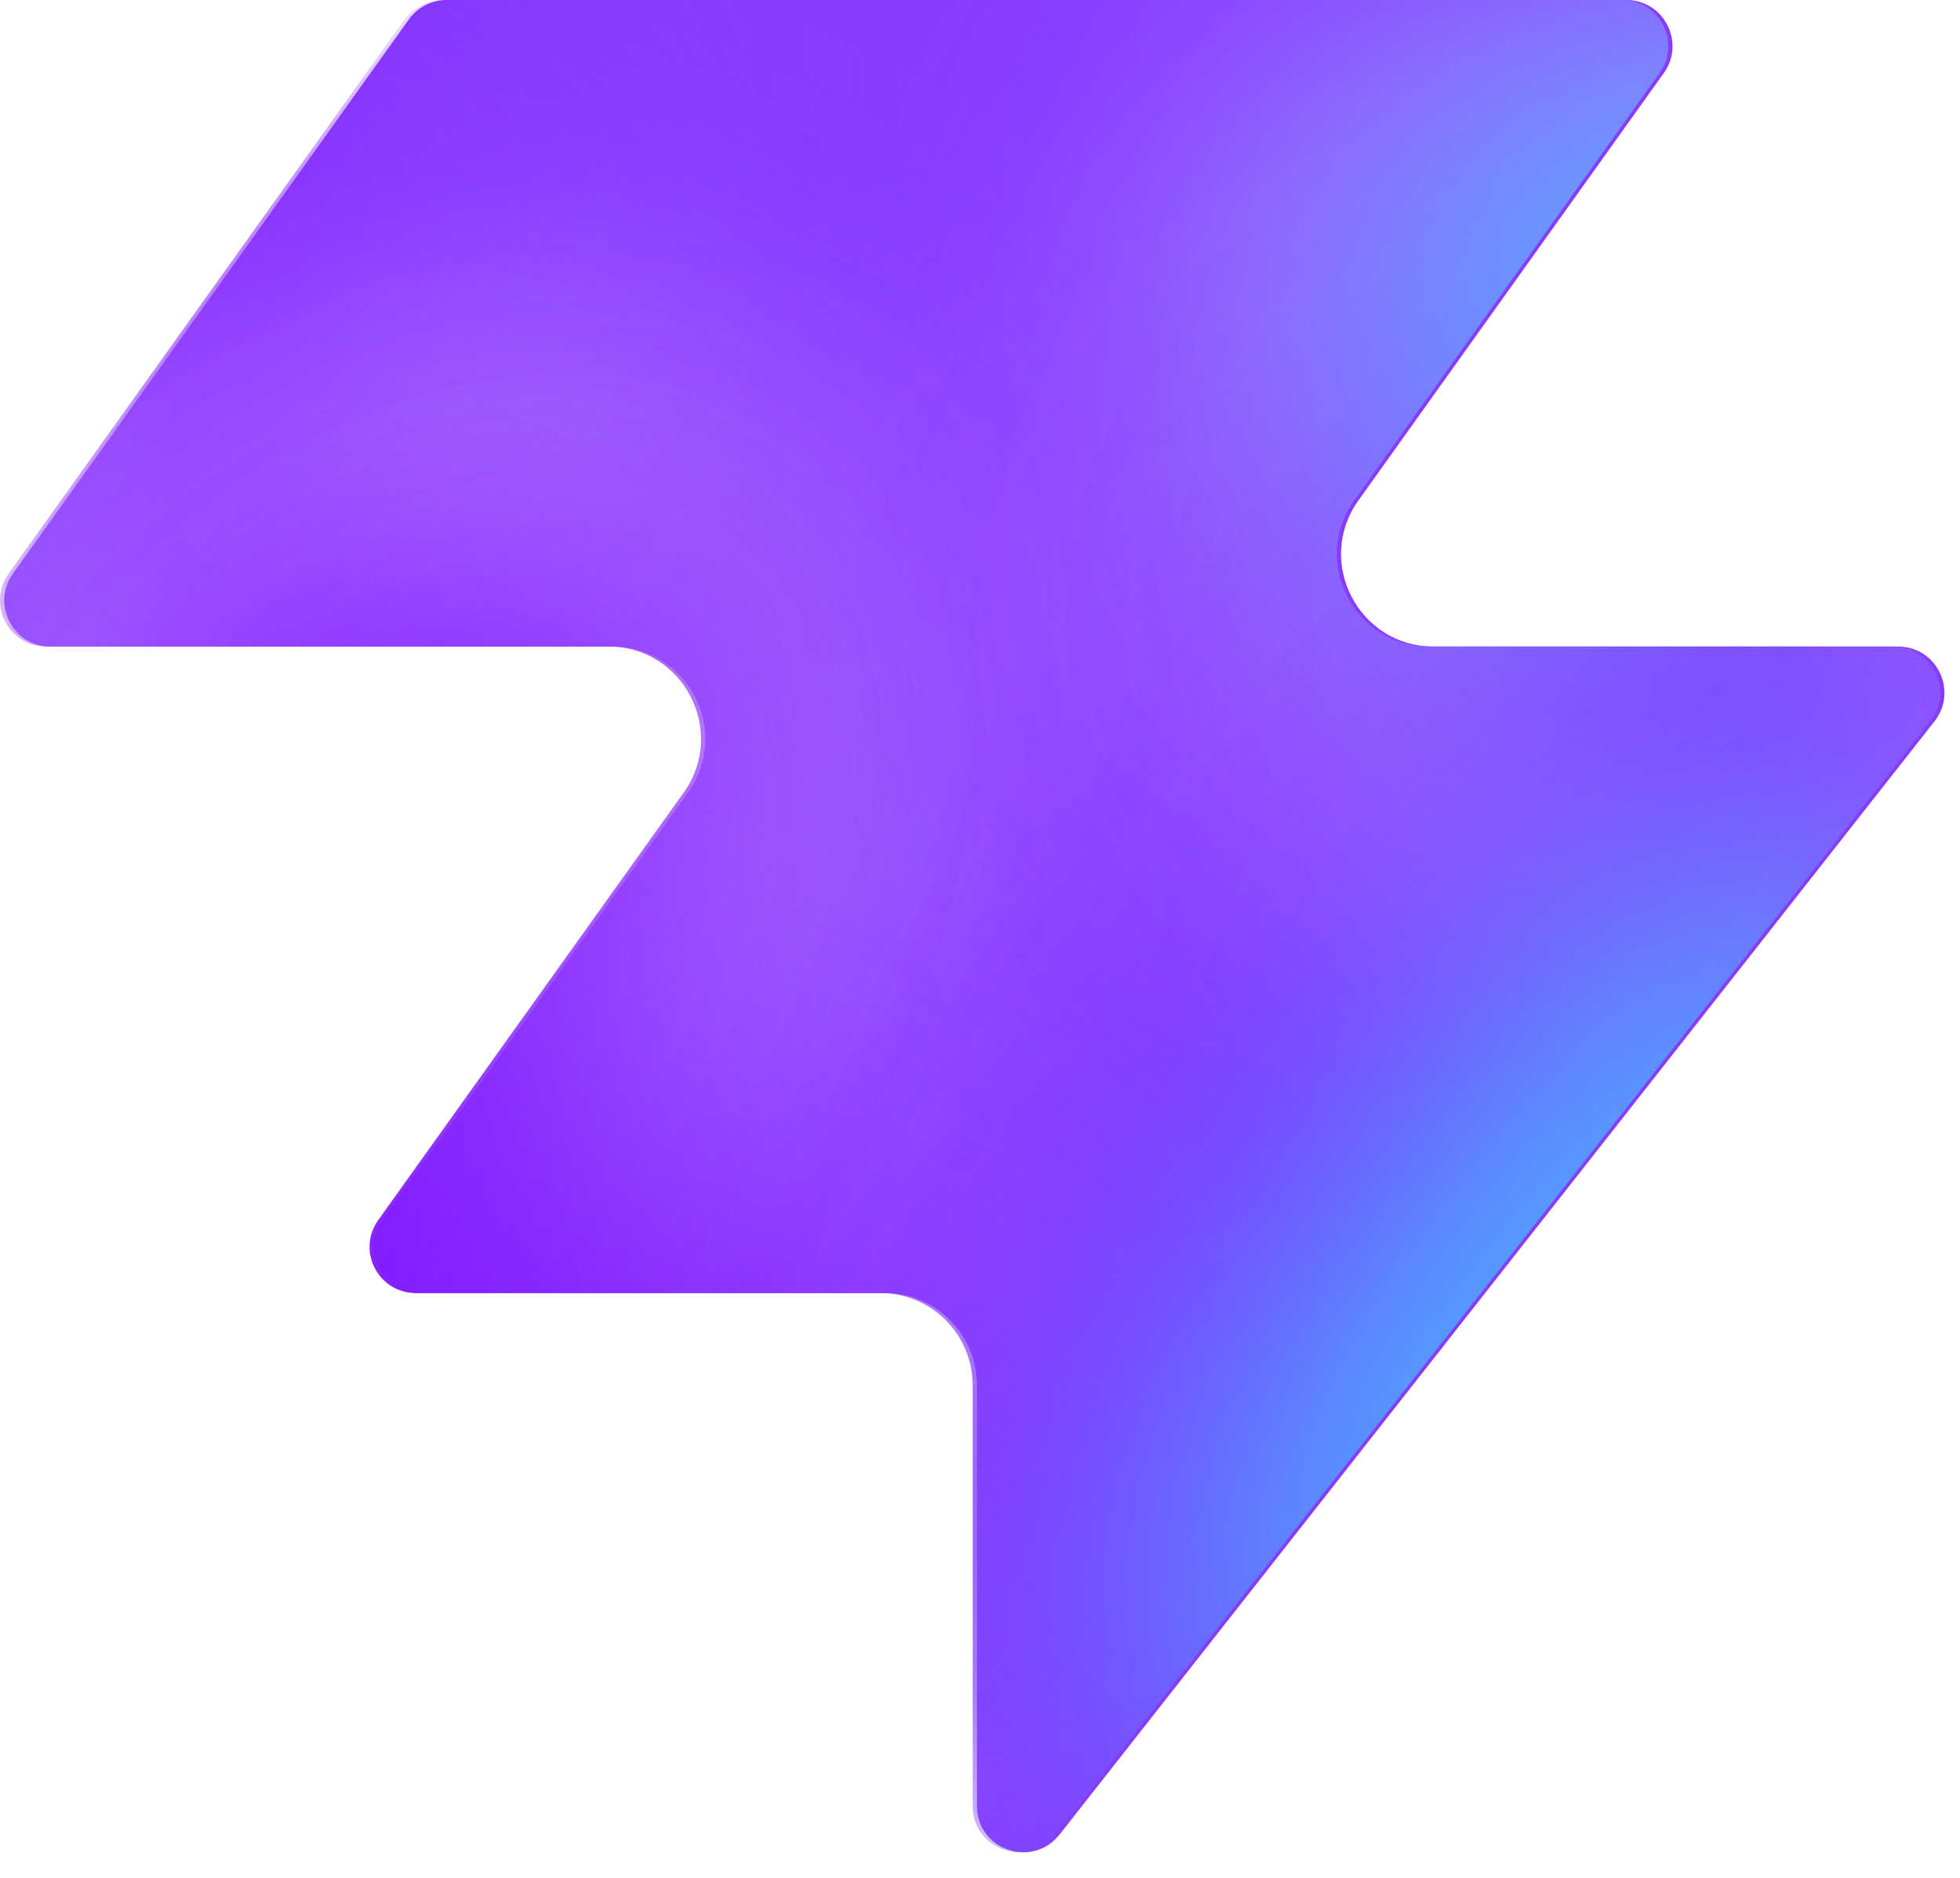
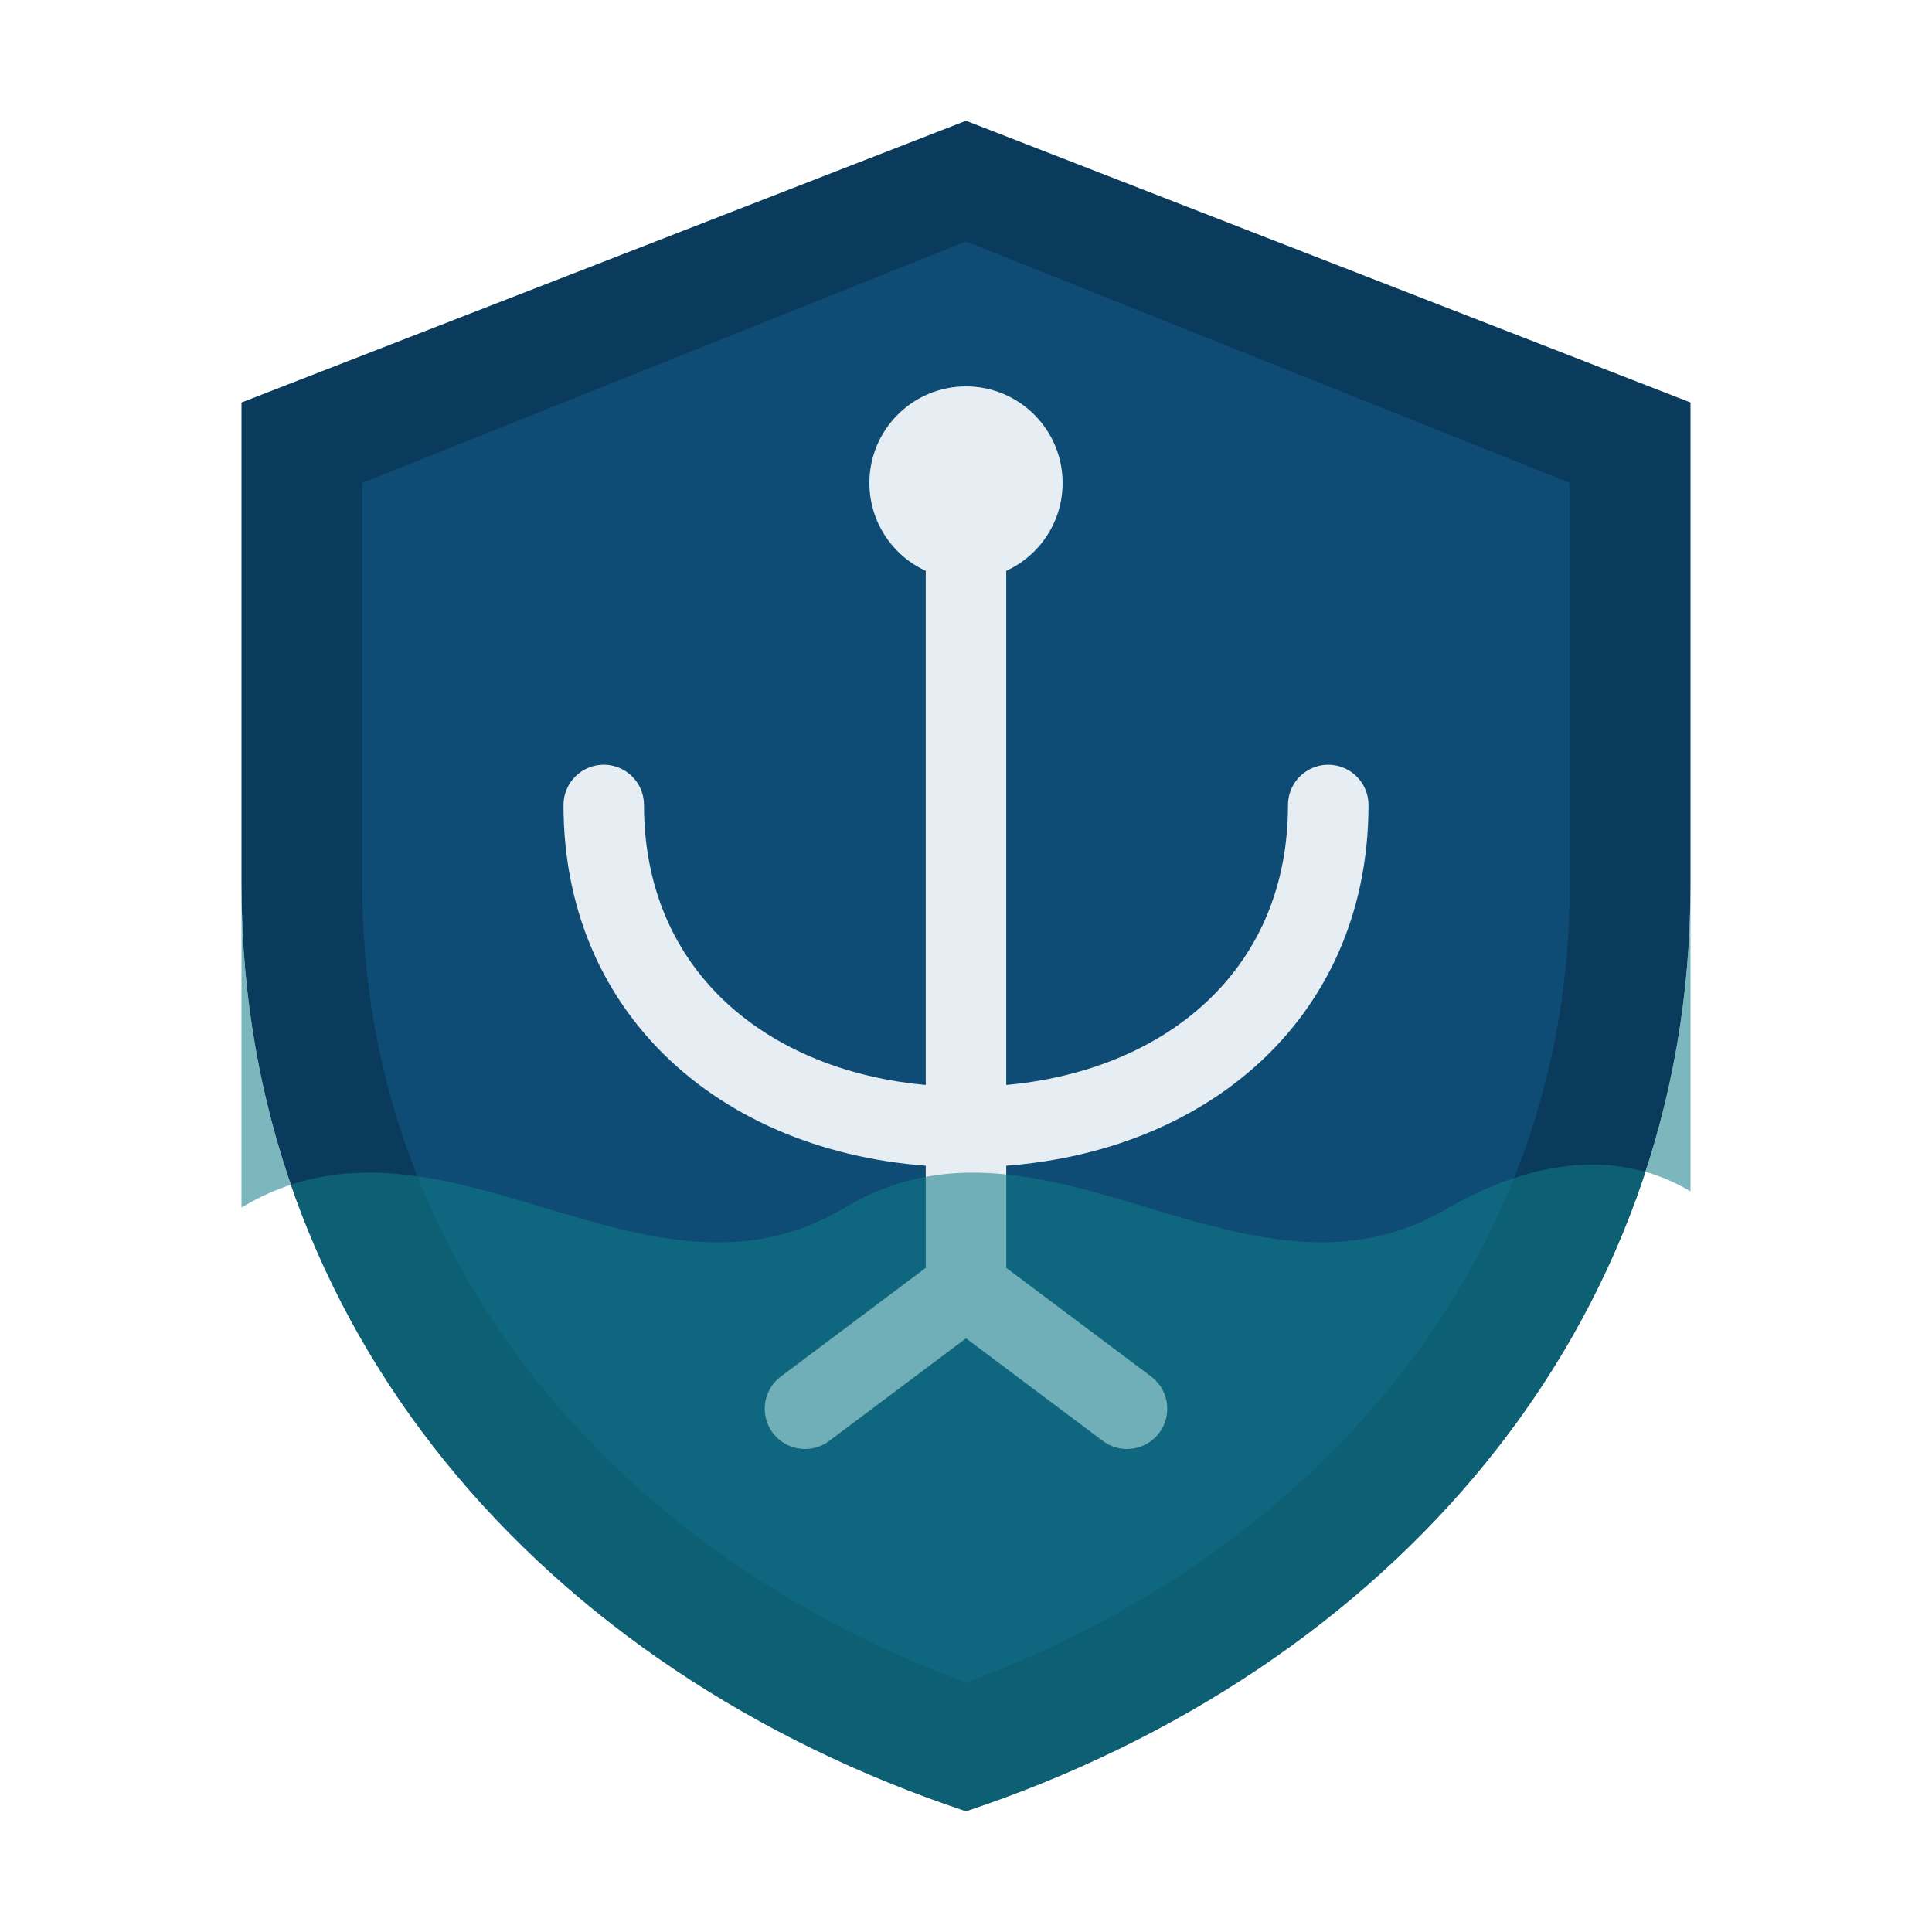
- <svg xmlns="http://www.w3.org/2000/svg" width="48" height="46" fill="none" viewBox="0 0 48 46">
-   <path fill="#863bff" d="M25.946 44.938c-.664.845-2.021.375-2.021-.698V33.937a2.26 2.26 0 0 0-2.262-2.262H10.287c-.92 0-1.456-1.04-.92-1.788l7.48-10.471c1.07-1.497 0-3.578-1.842-3.578H1.237c-.92 0-1.456-1.04-.92-1.788L10.013.474c.214-.297.556-.474.92-.474h28.894c.92 0 1.456 1.04.92 1.788l-7.48 10.471c-1.07 1.498 0 3.579 1.842 3.579h11.377c.943 0 1.473 1.088.89 1.83L25.947 44.94z" style="fill:#863bff;fill:color(display-p3 .525 .23 1);fill-opacity:1" />
-   <mask id="a" width="48" height="46" x="0" y="0" maskUnits="userSpaceOnUse" style="mask-type:alpha">
-     <path fill="#000" d="M25.842 44.938c-.664.844-2.021.375-2.021-.698V33.937a2.26 2.26 0 0 0-2.262-2.262H10.183c-.92 0-1.456-1.04-.92-1.788l7.48-10.471c1.07-1.498 0-3.579-1.842-3.579H1.133c-.92 0-1.456-1.04-.92-1.787L9.91.473c.214-.297.556-.474.92-.474h28.894c.92 0 1.456 1.04.92 1.788l-7.48 10.471c-1.07 1.498 0 3.578 1.842 3.578h11.377c.943 0 1.473 1.088.89 1.832L25.843 44.94z" style="fill:#000;fill-opacity:1" />
-   </mask>
-   <g mask="url(#a)">
-     <g filter="url(#b)">
-       <ellipse cx="5.508" cy="14.704" fill="#ede6ff" rx="5.508" ry="14.704" style="fill:#ede6ff;fill:color(display-p3 .927 .903 1);fill-opacity:1" transform="matrix(.00324 1 1 -.00324 -4.47 31.516)" />
-     </g>
-     <g filter="url(#c)">
-       <ellipse cx="10.399" cy="29.851" fill="#ede6ff" rx="10.399" ry="29.851" style="fill:#ede6ff;fill:color(display-p3 .927 .903 1);fill-opacity:1" transform="matrix(.00324 1 1 -.00324 -39.328 7.883)" />
-     </g>
-     <g filter="url(#d)">
-       <ellipse cx="5.508" cy="30.487" fill="#7e14ff" rx="5.508" ry="30.487" style="fill:#7e14ff;fill:color(display-p3 .492 .077 1);fill-opacity:1" transform="rotate(89.814 -25.913 -14.639)scale(1 -1)" />
-     </g>
-     <g filter="url(#e)">
-       <ellipse cx="5.508" cy="30.599" fill="#7e14ff" rx="5.508" ry="30.599" style="fill:#7e14ff;fill:color(display-p3 .492 .077 1);fill-opacity:1" transform="rotate(89.814 -32.644 -3.334)scale(1 -1)" />
-     </g>
-     <g filter="url(#f)">
-       <ellipse cx="5.508" cy="30.599" fill="#7e14ff" rx="5.508" ry="30.599" style="fill:#7e14ff;fill:color(display-p3 .492 .077 1);fill-opacity:1" transform="matrix(.00324 1 1 -.00324 -34.34 30.47)" />
-     </g>
-     <g filter="url(#g)">
-       <ellipse cx="14.072" cy="22.078" fill="#ede6ff" rx="14.072" ry="22.078" style="fill:#ede6ff;fill:color(display-p3 .927 .903 1);fill-opacity:1" transform="rotate(93.35 24.506 48.493)scale(-1 1)" />
-     </g>
-     <g filter="url(#h)">
-       <ellipse cx="3.47" cy="21.501" fill="#7e14ff" rx="3.47" ry="21.501" style="fill:#7e14ff;fill:color(display-p3 .492 .077 1);fill-opacity:1" transform="rotate(89.009 28.708 47.59)scale(-1 1)" />
-     </g>
-     <g filter="url(#i)">
-       <ellipse cx="3.47" cy="21.501" fill="#7e14ff" rx="3.47" ry="21.501" style="fill:#7e14ff;fill:color(display-p3 .492 .077 1);fill-opacity:1" transform="rotate(89.009 28.708 47.59)scale(-1 1)" />
-     </g>
-     <g filter="url(#j)">
-       <ellipse cx=".387" cy="8.972" fill="#7e14ff" rx="4.407" ry="29.108" style="fill:#7e14ff;fill:color(display-p3 .492 .077 1);fill-opacity:1" transform="rotate(39.51 .387 8.972)" />
-     </g>
-     <g filter="url(#k)">
-       <ellipse cx="47.523" cy="-6.092" fill="#7e14ff" rx="4.407" ry="29.108" style="fill:#7e14ff;fill:color(display-p3 .492 .077 1);fill-opacity:1" transform="rotate(37.892 47.523 -6.092)" />
-     </g>
-     <g filter="url(#l)">
-       <ellipse cx="41.412" cy="6.333" fill="#47bfff" rx="5.971" ry="9.665" style="fill:#47bfff;fill:color(display-p3 .28 .748 1);fill-opacity:1" transform="rotate(37.892 41.412 6.333)" />
-     </g>
-     <g filter="url(#m)">
-       <ellipse cx="-1.879" cy="38.332" fill="#7e14ff" rx="4.407" ry="29.108" style="fill:#7e14ff;fill:color(display-p3 .492 .077 1);fill-opacity:1" transform="rotate(37.892 -1.88 38.332)" />
-     </g>
-     <g filter="url(#n)">
-       <ellipse cx="-1.879" cy="38.332" fill="#7e14ff" rx="4.407" ry="29.108" style="fill:#7e14ff;fill:color(display-p3 .492 .077 1);fill-opacity:1" transform="rotate(37.892 -1.88 38.332)" />
-     </g>
-     <g filter="url(#o)">
-       <ellipse cx="35.651" cy="29.907" fill="#7e14ff" rx="4.407" ry="29.108" style="fill:#7e14ff;fill:color(display-p3 .492 .077 1);fill-opacity:1" transform="rotate(37.892 35.651 29.907)" />
-     </g>
-     <g filter="url(#p)">
-       <ellipse cx="38.418" cy="32.4" fill="#47bfff" rx="5.971" ry="15.297" style="fill:#47bfff;fill:color(display-p3 .28 .748 1);fill-opacity:1" transform="rotate(37.892 38.418 32.4)" />
-     </g>
+ <svg xmlns="http://www.w3.org/2000/svg" viewBox="0 0 48 48" width="48" height="48" role="img" aria-label="Escudo institucional SIGEPES">
+   <path d="M24 3 L42 10 V22 C42 33 34.5 41.5 24 45 C13.5 41.5 6 33 6 22 V10 Z" fill="#0B3B5C" />
+   <path d="M24 6 L39 12 V22 C39 31.3 32.7 38.6 24 41.8 C15.3 38.6 9 31.3 9 22 V12 Z" fill="#0F4C75" />
+   <g fill="none" stroke="#E7EEF3" stroke-width="2" stroke-linecap="round" stroke-linejoin="round">
+     <path d="M24 13 V32" />
+     <circle cx="24" cy="12" r="2.4" fill="#E7EEF3" stroke="none" />
+     <path d="M15 20 C15 25 19 28 24 28 C29 28 33 25 33 20" />
+     <path d="M24 32 L20 35" />
+     <path d="M24 32 L28 35" />
  </g>
-   <defs>
-     <filter id="b" width="60.045" height="41.654" x="-19.77" y="16.149" color-interpolation-filters="sRGB" filterUnits="userSpaceOnUse">
-       <feFlood flood-opacity="0" result="BackgroundImageFix" />
-       <feBlend in="SourceGraphic" in2="BackgroundImageFix" result="shape" />
-       <feGaussianBlur result="effect1_foregroundBlur_2002_17158" stdDeviation="7.659" />
-     </filter>
-     <filter id="c" width="90.34" height="51.437" x="-54.613" y="-7.533" color-interpolation-filters="sRGB" filterUnits="userSpaceOnUse">
-       <feFlood flood-opacity="0" result="BackgroundImageFix" />
-       <feBlend in="SourceGraphic" in2="BackgroundImageFix" result="shape" />
-       <feGaussianBlur result="effect1_foregroundBlur_2002_17158" stdDeviation="7.659" />
-     </filter>
-     <filter id="d" width="79.355" height="29.4" x="-49.64" y="2.03" color-interpolation-filters="sRGB" filterUnits="userSpaceOnUse">
-       <feFlood flood-opacity="0" result="BackgroundImageFix" />
-       <feBlend in="SourceGraphic" in2="BackgroundImageFix" result="shape" />
-       <feGaussianBlur result="effect1_foregroundBlur_2002_17158" stdDeviation="4.596" />
-     </filter>
-     <filter id="e" width="79.579" height="29.4" x="-45.045" y="20.029" color-interpolation-filters="sRGB" filterUnits="userSpaceOnUse">
-       <feFlood flood-opacity="0" result="BackgroundImageFix" />
-       <feBlend in="SourceGraphic" in2="BackgroundImageFix" result="shape" />
-       <feGaussianBlur result="effect1_foregroundBlur_2002_17158" stdDeviation="4.596" />
-     </filter>
-     <filter id="f" width="79.579" height="29.4" x="-43.513" y="21.178" color-interpolation-filters="sRGB" filterUnits="userSpaceOnUse">
-       <feFlood flood-opacity="0" result="BackgroundImageFix" />
-       <feBlend in="SourceGraphic" in2="BackgroundImageFix" result="shape" />
-       <feGaussianBlur result="effect1_foregroundBlur_2002_17158" stdDeviation="4.596" />
-     </filter>
-     <filter id="g" width="74.749" height="58.852" x="15.756" y="-17.901" color-interpolation-filters="sRGB" filterUnits="userSpaceOnUse">
-       <feFlood flood-opacity="0" result="BackgroundImageFix" />
-       <feBlend in="SourceGraphic" in2="BackgroundImageFix" result="shape" />
-       <feGaussianBlur result="effect1_foregroundBlur_2002_17158" stdDeviation="7.659" />
-     </filter>
-     <filter id="h" width="61.377" height="25.362" x="23.548" y="2.284" color-interpolation-filters="sRGB" filterUnits="userSpaceOnUse">
-       <feFlood flood-opacity="0" result="BackgroundImageFix" />
-       <feBlend in="SourceGraphic" in2="BackgroundImageFix" result="shape" />
-       <feGaussianBlur result="effect1_foregroundBlur_2002_17158" stdDeviation="4.596" />
-     </filter>
-     <filter id="i" width="61.377" height="25.362" x="23.548" y="2.284" color-interpolation-filters="sRGB" filterUnits="userSpaceOnUse">
-       <feFlood flood-opacity="0" result="BackgroundImageFix" />
-       <feBlend in="SourceGraphic" in2="BackgroundImageFix" result="shape" />
-       <feGaussianBlur result="effect1_foregroundBlur_2002_17158" stdDeviation="4.596" />
-     </filter>
-     <filter id="j" width="56.045" height="63.649" x="-27.636" y="-22.853" color-interpolation-filters="sRGB" filterUnits="userSpaceOnUse">
-       <feFlood flood-opacity="0" result="BackgroundImageFix" />
-       <feBlend in="SourceGraphic" in2="BackgroundImageFix" result="shape" />
-       <feGaussianBlur result="effect1_foregroundBlur_2002_17158" stdDeviation="4.596" />
-     </filter>
-     <filter id="k" width="54.814" height="64.646" x="20.116" y="-38.415" color-interpolation-filters="sRGB" filterUnits="userSpaceOnUse">
-       <feFlood flood-opacity="0" result="BackgroundImageFix" />
-       <feBlend in="SourceGraphic" in2="BackgroundImageFix" result="shape" />
-       <feGaussianBlur result="effect1_foregroundBlur_2002_17158" stdDeviation="4.596" />
-     </filter>
-     <filter id="l" width="33.541" height="35.313" x="24.641" y="-11.323" color-interpolation-filters="sRGB" filterUnits="userSpaceOnUse">
-       <feFlood flood-opacity="0" result="BackgroundImageFix" />
-       <feBlend in="SourceGraphic" in2="BackgroundImageFix" result="shape" />
-       <feGaussianBlur result="effect1_foregroundBlur_2002_17158" stdDeviation="4.596" />
-     </filter>
-     <filter id="m" width="54.814" height="64.646" x="-29.286" y="6.009" color-interpolation-filters="sRGB" filterUnits="userSpaceOnUse">
-       <feFlood flood-opacity="0" result="BackgroundImageFix" />
-       <feBlend in="SourceGraphic" in2="BackgroundImageFix" result="shape" />
-       <feGaussianBlur result="effect1_foregroundBlur_2002_17158" stdDeviation="4.596" />
-     </filter>
-     <filter id="n" width="54.814" height="64.646" x="-29.286" y="6.009" color-interpolation-filters="sRGB" filterUnits="userSpaceOnUse">
-       <feFlood flood-opacity="0" result="BackgroundImageFix" />
-       <feBlend in="SourceGraphic" in2="BackgroundImageFix" result="shape" />
-       <feGaussianBlur result="effect1_foregroundBlur_2002_17158" stdDeviation="4.596" />
-     </filter>
-     <filter id="o" width="54.814" height="64.646" x="8.244" y="-2.416" color-interpolation-filters="sRGB" filterUnits="userSpaceOnUse">
-       <feFlood flood-opacity="0" result="BackgroundImageFix" />
-       <feBlend in="SourceGraphic" in2="BackgroundImageFix" result="shape" />
-       <feGaussianBlur result="effect1_foregroundBlur_2002_17158" stdDeviation="4.596" />
-     </filter>
-     <filter id="p" width="39.409" height="43.623" x="18.713" y="10.588" color-interpolation-filters="sRGB" filterUnits="userSpaceOnUse">
-       <feFlood flood-opacity="0" result="BackgroundImageFix" />
-       <feBlend in="SourceGraphic" in2="BackgroundImageFix" result="shape" />
-       <feGaussianBlur result="effect1_foregroundBlur_2002_17158" stdDeviation="4.596" />
-     </filter>
-   </defs>
+   <path d="M6 30 C11 27 16 33 21 30 C26 27 31 33 36 30 C39 28.3 41 29 42 29.6 V22 C42 33 34.5 41.5 24 45 C13.5 41.5 6 33 6 22 Z" fill="#0E7C86" opacity="0.55" />
</svg>
